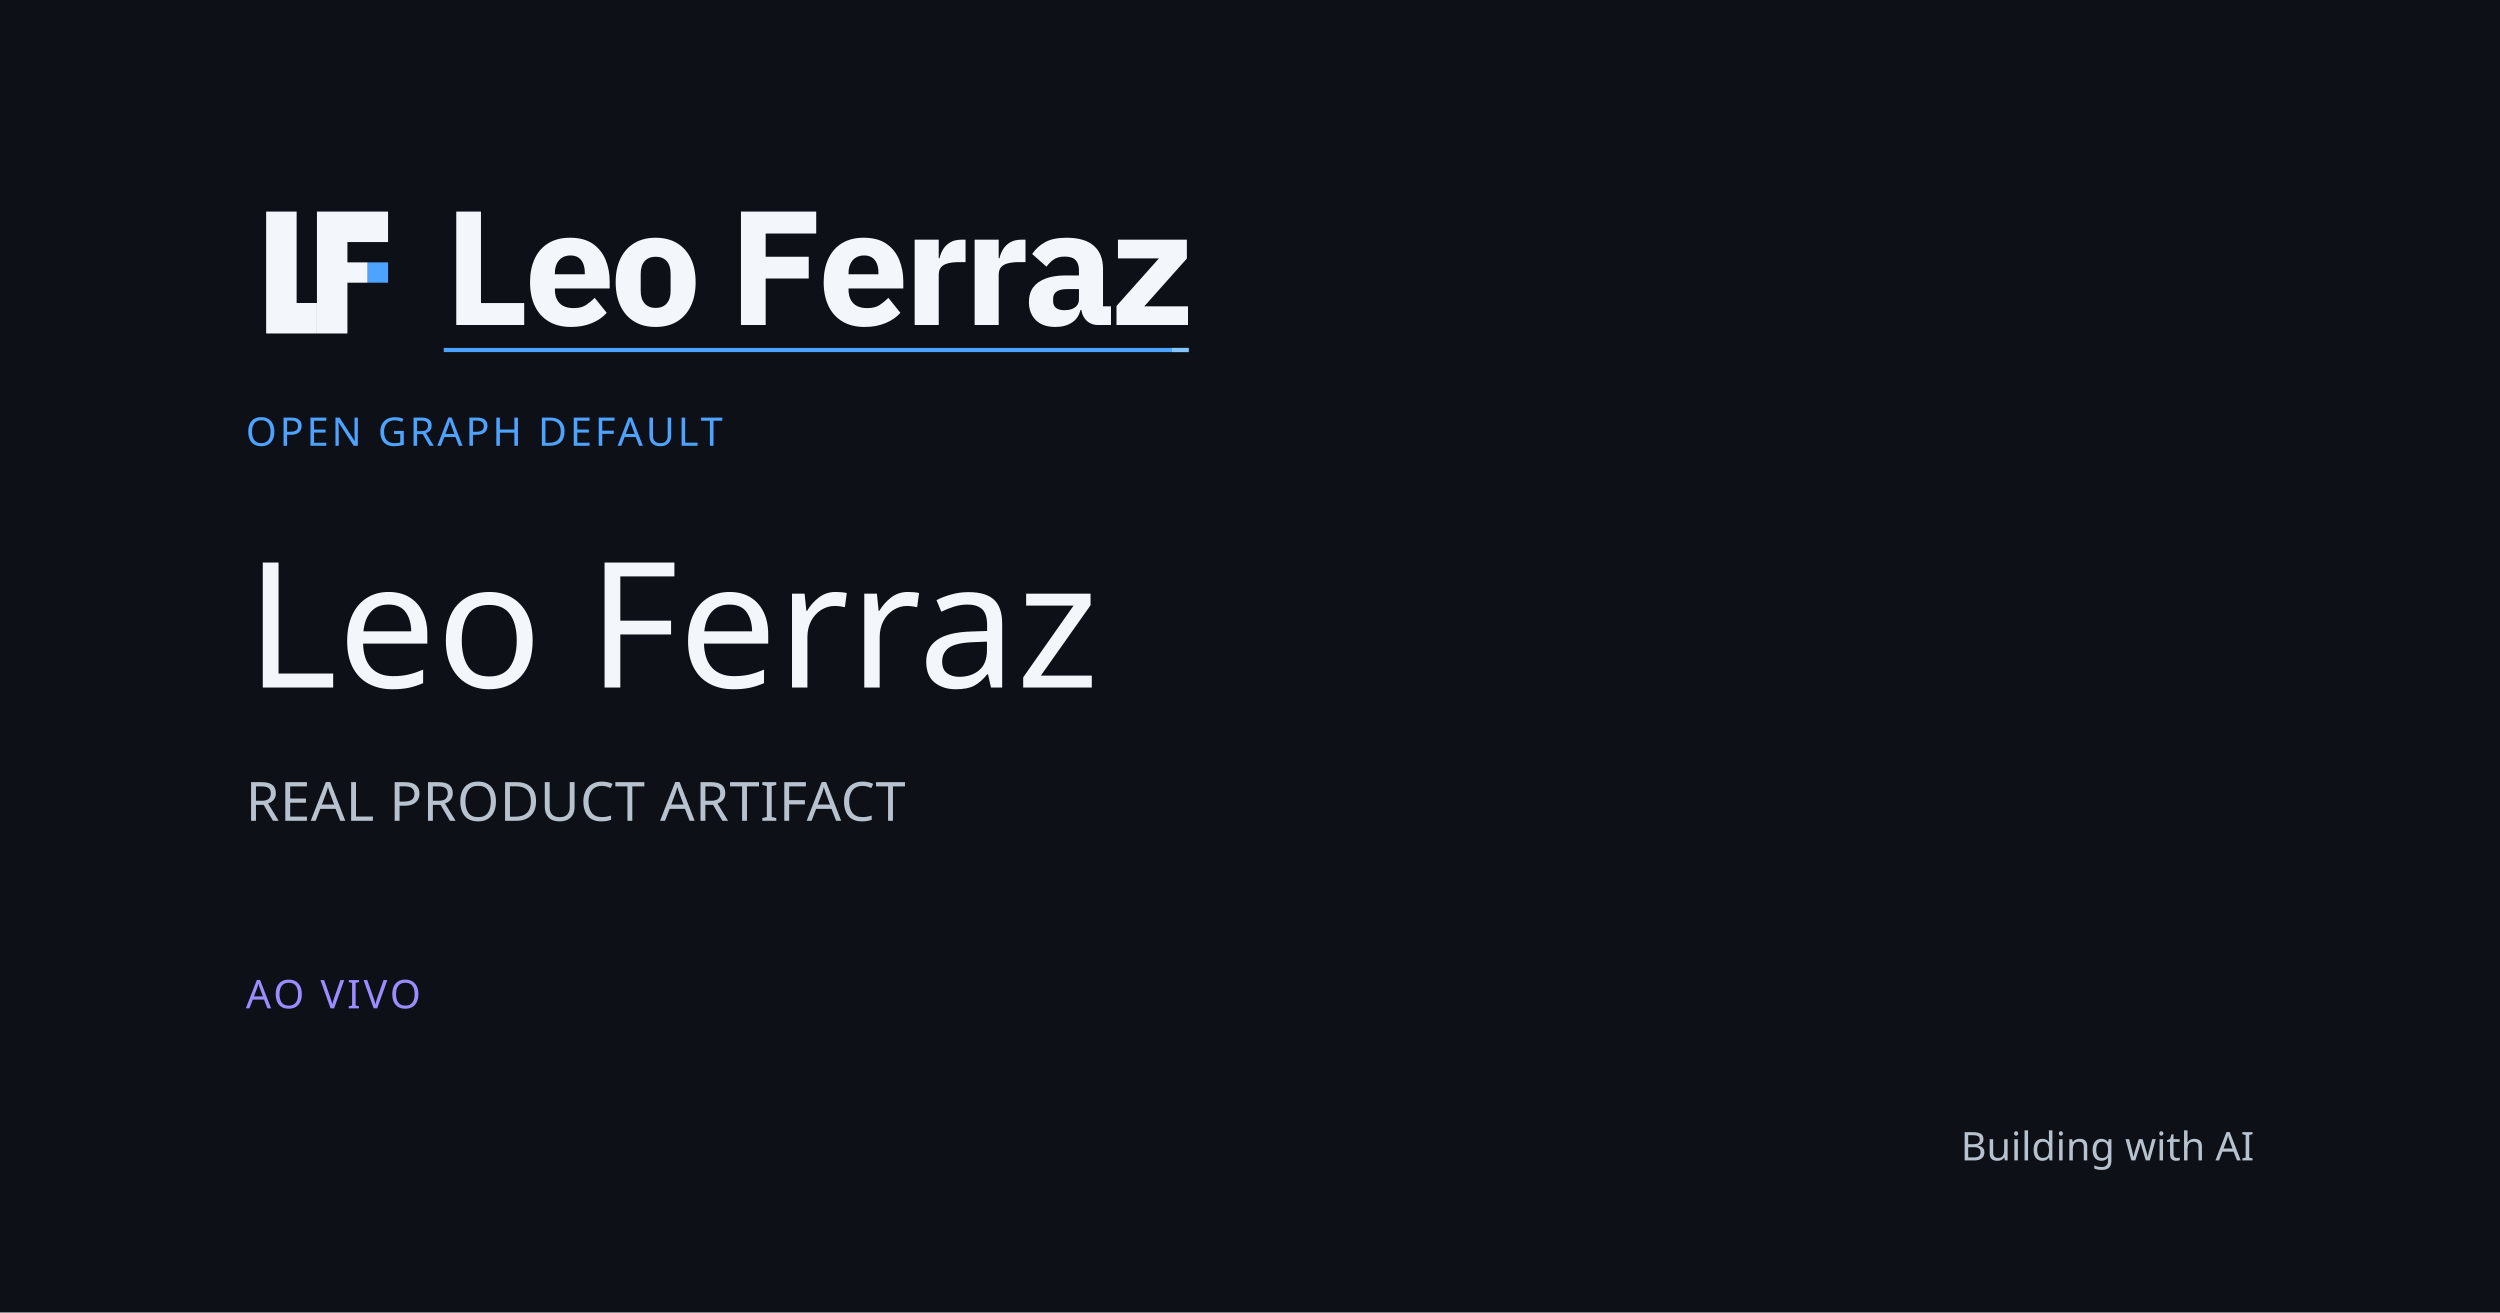
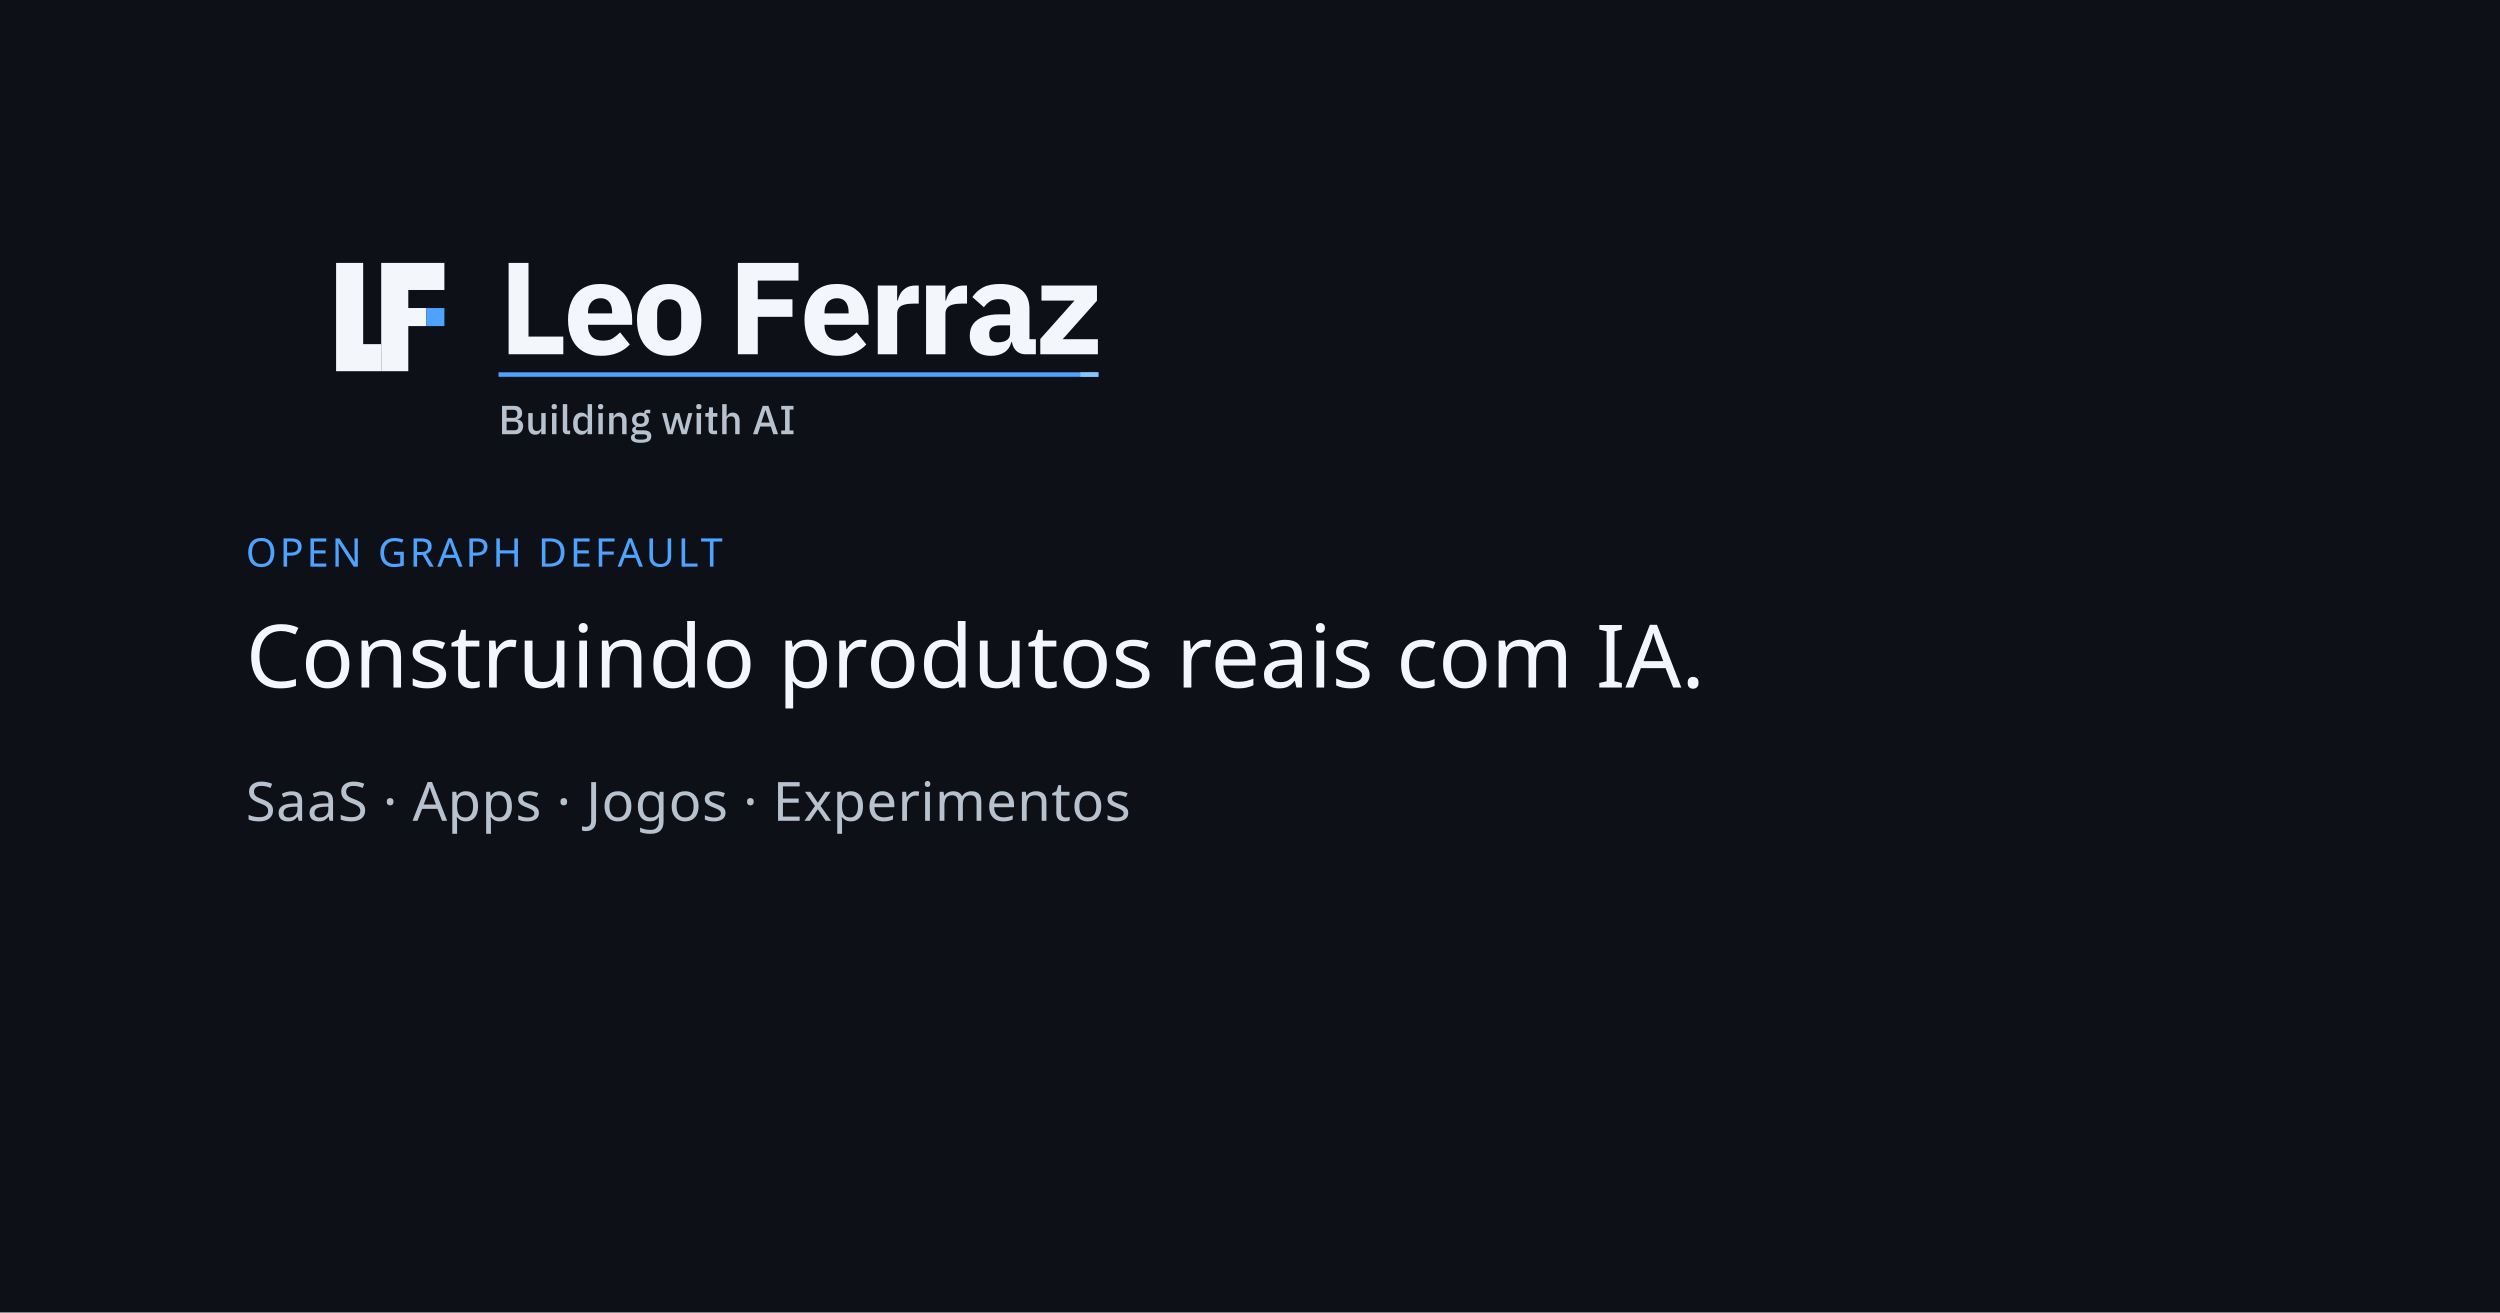
<svg xmlns="http://www.w3.org/2000/svg" viewBox="0 0 1200 630" width="1200" height="630" role="img" aria-labelledby="title">
  <rect width="1200" height="630" fill="#0D1117" />
-   <g data-mark="constructed-lf" transform="translate(118 91.806) scale(1.219)">
-     <path d="M8 8H20V44H28V56H8Z" fill="#F3F6FA" />
-     <path d="M28 8H56V20H40V28H48V36H40V56H28Z" fill="#F3F6FA" />
-     <rect x="48" y="28" width="8" height="8" fill="#4DA3FF" />
+   <g data-signature-variant="descriptor-lockup" transform="translate(118 71) scale(1.083)">
+     <g data-mark="constructed-lf" transform="translate(32 42.966) scale(1)">
+       <path d="M8 8H20V44H28V56H8Z" fill="#F3F6FA" />
+       <path d="M28 8H56V20H40V28H48V36H40V56H28Z" fill="#F3F6FA" />
+       <rect x="48" y="28" width="8" height="8" fill="#4DA3FF" />
+     </g>
+     <path d="M140.71 91.45L116.47 91.45L116.47 50.97L125.28 50.97L125.28 83.62L140.71 83.62Z" fill="#F3F6FA" />
+     <path d="M157.41 92.15Q152.77 92.15 149.5 90.2Q146.22 88.26 144.51 84.66Q142.8 81.07 142.8 76.2Q142.8 71.38 144.45 67.82Q146.1 64.25 149.29 62.28Q152.48 60.3 157.07 60.3Q162.11 60.3 165.22 62.48Q168.32 64.65 169.77 68.19Q171.22 71.73 171.22 75.85L171.22 78.4L151.67 78.4L151.67 78.86Q151.67 81.88 153.33 83.65Q154.98 85.42 158.4 85.42Q161.13 85.42 162.78 84.32Q164.43 83.21 165.88 81.76L170.17 87.1Q168.14 89.42 164.87 90.78Q161.59 92.15 157.41 92.15ZM157.24 66.63Q155.5 66.63 154.25 67.41Q153.01 68.19 152.34 69.58Q151.67 70.98 151.67 72.89L151.67 73.35L162.34 73.35L162.34 72.83Q162.34 70.98 161.79 69.58Q161.24 68.19 160.11 67.41Q158.98 66.63 157.24 66.63Z" fill="#F3F6FA" />
+     <path d="M187.63 92.15Q183.17 92.15 179.98 90.2Q176.79 88.26 175.08 84.66Q173.36 81.07 173.36 76.2Q173.36 71.27 175.08 67.73Q176.79 64.19 179.98 62.25Q183.17 60.3 187.63 60.3Q192.1 60.3 195.29 62.25Q198.48 64.19 200.19 67.73Q201.9 71.27 201.9 76.2Q201.9 81.07 200.19 84.66Q198.48 88.26 195.29 90.2Q192.1 92.15 187.63 92.15ZM187.63 85.36Q190.18 85.36 191.58 83.77Q192.97 82.17 192.97 79.33L192.97 73.12Q192.97 70.22 191.58 68.66Q190.18 67.09 187.63 67.09Q185.14 67.09 183.72 68.66Q182.3 70.22 182.3 73.12L182.3 79.33Q182.3 82.17 183.72 83.77Q185.14 85.36 187.63 85.36Z" fill="#F3F6FA" />
+     <path d="M226.9 91.45L218.08 91.45L218.08 50.97L244.94 50.97L244.94 58.8L226.9 58.8L226.9 67.09L242.27 67.09L242.27 74.86L226.9 74.86Z" fill="#F3F6FA" />
+     <path d="M262.22 92.15Q257.58 92.15 254.3 90.2Q251.03 88.26 249.32 84.66Q247.6 81.07 247.6 76.2Q247.6 71.38 249.26 67.82Q250.91 64.25 254.1 62.28Q257.29 60.3 261.87 60.3Q266.92 60.3 270.02 62.48Q273.12 64.65 274.57 68.19Q276.02 71.73 276.02 75.85L276.02 78.4L256.48 78.4L256.48 78.86Q256.48 81.88 258.13 83.65Q259.78 85.42 263.21 85.42Q265.93 85.42 267.58 84.32Q269.24 83.21 270.69 81.76L274.98 87.1Q272.95 89.42 269.67 90.78Q266.4 92.15 262.22 92.15ZM262.05 66.63Q260.31 66.63 259.06 67.41Q257.81 68.19 257.15 69.58Q256.48 70.98 256.48 72.89L256.48 73.35L267.15 73.35L267.15 72.83Q267.15 70.98 266.6 69.58Q266.05 68.19 264.92 67.41Q263.79 66.63 262.05 66.63Z" fill="#F3F6FA" />
+     <path d="M288.67 91.45L280.08 91.45L280.08 61L288.67 61L288.67 67.61L288.96 67.61Q289.31 65.93 290.23 64.42Q291.16 62.91 292.76 61.96Q294.35 61 296.73 61L298.24 61L298.24 69L296.09 69Q293.6 69 291.95 69.44Q290.29 69.87 289.48 70.86Q288.67 71.85 288.67 73.64Z" fill="#F3F6FA" />
+     <path d="M310.07 91.45L301.49 91.45L301.49 61L310.07 61L310.07 67.61L310.36 67.61Q310.71 65.93 311.64 64.42Q312.56 62.91 314.16 61.96Q315.75 61 318.13 61L319.64 61L319.64 69L317.49 69Q315 69 313.35 69.44Q311.69 69.87 310.88 70.86Q310.07 71.85 310.07 73.64Z" fill="#F3F6FA" />
+     <path d="M350.15 91.45L345.39 91.45Q343.83 91.45 342.46 90.67Q341.1 89.88 340.29 88.35Q339.48 86.81 339.48 84.66L339.48 83.91L341.33 86.11L339.24 86.11Q338.55 89.07 336.17 90.61Q333.79 92.15 330.31 92.15Q325.73 92.15 323.29 89.68Q320.86 87.22 320.86 83.27Q320.86 80.02 322.45 77.94Q324.05 75.85 326.98 74.8Q329.91 73.76 333.91 73.76L338.72 73.76L338.72 71.85Q338.72 69.64 337.56 68.34Q336.4 67.03 333.68 67.03Q331.12 67.03 329.62 68.13Q328.11 69.24 327.12 70.63L322.02 66.1Q323.87 63.38 326.72 61.84Q329.56 60.3 334.31 60.3Q340.75 60.3 344.03 63.18Q347.31 66.05 347.31 71.44L347.31 84.78L350.15 84.78ZM338.72 78.63L334.55 78.63Q332.05 78.63 330.78 79.5Q329.5 80.37 329.5 82.05L329.5 82.92Q329.5 84.55 330.54 85.36Q331.59 86.17 333.5 86.17Q334.95 86.17 336.11 85.77Q337.27 85.36 338 84.49Q338.72 83.62 338.72 82.23Z" fill="#F3F6FA" />
+     <path d="M377.64 91.45L352.12 91.45L352.12 84.66L367.26 67.67L352.64 67.67L352.64 61L377.23 61L377.23 67.73L362.04 84.78L377.64 84.78Z" fill="#F3F6FA" />
+     <path d="M113.55 126.89L113.55 114.33L119.11 114.33Q120.66 114.33 121.56 115.21Q122.46 116.09 122.46 117.57Q122.46 118.5 122.13 119.07Q121.79 119.64 121.3 119.91Q120.8 120.18 120.28 120.23L120.28 120.34Q120.68 120.36 121.13 120.53Q121.58 120.7 121.98 121.04Q122.39 121.38 122.65 121.93Q122.91 122.48 122.91 123.27Q122.91 124.28 122.49 125.11Q122.06 125.94 121.33 126.41Q120.6 126.89 119.67 126.89ZM115.58 121.33L115.58 125.14L119.07 125.14Q119.6 125.14 119.97 124.96Q120.35 124.77 120.56 124.42Q120.77 124.06 120.77 123.54L120.77 122.93Q120.77 122.43 120.56 122.07Q120.35 121.71 119.97 121.52Q119.6 121.33 119.07 121.33ZM115.58 116.07L115.58 119.64L118.73 119.64Q119.24 119.64 119.59 119.47Q119.94 119.29 120.13 118.96Q120.32 118.63 120.32 118.14L120.32 117.57Q120.32 117.1 120.13 116.77Q119.94 116.43 119.59 116.25Q119.24 116.07 118.73 116.07Z" fill="#B7C2CE" />
+     <path d="M130.94 126.89L130.94 125.34L130.85 125.34Q130.59 126.04 129.99 126.58Q129.39 127.11 128.22 127.11Q126.8 127.11 125.99 126.16Q125.18 125.22 125.18 123.49L125.18 117.53L127.14 117.53L127.14 123.24Q127.14 124.32 127.58 124.88Q128.02 125.45 128.92 125.45Q129.44 125.45 129.9 125.27Q130.36 125.09 130.65 124.73Q130.94 124.37 130.94 123.83L130.94 117.53L132.9 117.53L132.9 126.89Z" fill="#B7C2CE" />
+     <path d="M136.7 115.86Q136.08 115.86 135.8 115.57Q135.53 115.28 135.53 114.83L135.53 114.52Q135.53 114.07 135.8 113.79Q136.08 113.5 136.7 113.5Q137.31 113.5 137.58 113.79Q137.85 114.07 137.85 114.52L137.85 114.83Q137.85 115.28 137.58 115.57Q137.31 115.86 136.7 115.86ZM135.71 126.89L135.71 117.53L137.67 117.53L137.67 126.89Z" fill="#B7C2CE" />
+     <path d="M143.73 126.89L142.49 126.89Q141.48 126.89 140.98 126.36Q140.48 125.83 140.48 124.93L140.48 113.57L142.44 113.57L142.44 125.29L143.73 125.29Z" fill="#B7C2CE" />
+     <path d="M151.49 126.89L151.49 125.34L151.4 125.34Q151.08 126.17 150.39 126.64Q149.71 127.11 148.77 127.11Q147.6 127.11 146.77 126.52Q145.93 125.94 145.49 124.84Q145.05 123.74 145.05 122.21Q145.05 120.66 145.49 119.57Q145.93 118.48 146.77 117.9Q147.6 117.31 148.77 117.31Q149.71 117.31 150.41 117.77Q151.11 118.23 151.4 119.08L151.49 119.08L151.49 113.57L153.45 113.57L153.45 126.89ZM149.37 125.45Q149.96 125.45 150.44 125.24Q150.92 125.04 151.2 124.67Q151.49 124.3 151.49 123.76L151.49 120.59Q151.49 120.1 151.2 119.74Q150.92 119.38 150.44 119.19Q149.96 118.99 149.37 118.99Q148.36 118.99 147.74 119.65Q147.12 120.32 147.12 121.4L147.12 123.02Q147.12 124.1 147.74 124.78Q148.36 125.45 149.37 125.45Z" fill="#B7C2CE" />
+     <path d="M157.25 115.86Q156.64 115.86 156.36 115.57Q156.08 115.28 156.08 114.83L156.08 114.52Q156.08 114.07 156.36 113.79Q156.64 113.5 157.25 113.5Q157.86 113.5 158.13 113.79Q158.4 114.07 158.4 114.52L158.4 114.83Q158.4 115.28 158.13 115.57Q157.86 115.86 157.25 115.86ZM156.26 126.89L156.26 117.53L158.22 117.53L158.22 126.89Z" fill="#B7C2CE" />
+     <path d="M162.99 126.89L161.03 126.89L161.03 117.53L162.99 117.53L162.99 119.08L163.08 119.08Q163.39 118.32 164.01 117.82Q164.63 117.31 165.71 117.31Q167.15 117.31 167.95 118.27Q168.75 119.22 168.75 120.95L168.75 126.89L166.79 126.89L166.79 121.18Q166.79 120.09 166.37 119.54Q165.95 118.99 165.03 118.99Q164.51 118.99 164.05 119.16Q163.59 119.33 163.29 119.69Q162.99 120.05 162.99 120.59Z" fill="#B7C2CE" />
+     <path d="M179.7 127.77Q179.7 128.74 179.2 129.4Q178.71 130.06 177.66 130.38Q176.62 130.71 174.93 130.71Q173.42 130.71 172.47 130.44Q171.53 130.17 171.1 129.66Q170.68 129.16 170.68 128.46Q170.68 127.68 171.1 127.24Q171.53 126.8 172.28 126.66L172.28 126.46Q171.76 126.3 171.49 125.92Q171.22 125.54 171.22 125.02Q171.22 124.3 171.71 123.91Q172.21 123.52 172.89 123.36L172.89 123.29Q172.05 122.89 171.61 122.17Q171.17 121.45 171.17 120.52Q171.17 119.56 171.61 118.84Q172.05 118.12 172.89 117.72Q173.72 117.31 174.89 117.31Q175.38 117.31 175.8 117.39Q176.22 117.46 176.6 117.6L176.6 117.35Q176.6 116.72 176.91 116.38Q177.21 116.04 177.83 116.04L179.25 116.04L179.25 117.6L177.36 117.6L177.36 117.98Q177.99 118.41 178.32 119.06Q178.65 119.71 178.65 120.52Q178.65 121.45 178.21 122.17Q177.77 122.89 176.93 123.29Q176.1 123.69 174.91 123.69Q174.57 123.69 174.25 123.65Q173.94 123.61 173.69 123.54Q173.34 123.67 173.07 123.89Q172.8 124.12 172.8 124.48Q172.8 124.86 173.14 125.02Q173.47 125.18 174.1 125.18L176.4 125.18Q178.13 125.18 178.92 125.86Q179.7 126.55 179.7 127.77ZM177.86 127.99Q177.86 127.48 177.48 127.21Q177.09 126.93 176.13 126.93L172.97 126.93Q172.64 127.11 172.49 127.39Q172.34 127.66 172.34 128.01Q172.34 128.56 172.79 128.92Q173.24 129.28 174.33 129.28L175.56 129.28Q176.71 129.28 177.29 128.96Q177.86 128.64 177.86 127.99ZM174.91 122.28Q175.77 122.28 176.25 121.89Q176.73 121.49 176.73 120.7L176.73 120.32Q176.73 119.53 176.25 119.13Q175.77 118.74 174.91 118.74Q174.05 118.74 173.57 119.13Q173.09 119.53 173.09 120.32L173.09 120.7Q173.09 121.49 173.57 121.89Q174.05 122.28 174.91 122.28Z" fill="#B7C2CE" />
+     <path d="M187.02 126.89L184.47 117.53L186.38 117.53L187.33 121.45L188.18 125.02L188.23 125.02L189.2 121.45L190.34 117.53L192.1 117.53L193.25 121.45L194.24 125.02L194.3 125.02L195.12 121.45L196.1 117.53L197.91 117.53L195.39 126.89L193.18 126.89L191.94 122.62L191.2 119.96L191.15 119.96L190.43 122.62L189.18 126.89Z" fill="#B7C2CE" />
+     <path d="M200.78 115.86Q200.16 115.86 199.89 115.57Q199.61 115.28 199.61 114.83L199.61 114.52Q199.61 114.07 199.89 113.79Q200.16 113.5 200.78 113.5Q201.39 113.5 201.66 113.79Q201.93 114.07 201.93 114.52L201.93 114.83Q201.93 115.28 201.66 115.57Q201.39 115.86 200.78 115.86ZM199.79 126.89L199.79 117.53L201.75 117.53L201.75 126.89Z" fill="#B7C2CE" />
+     <path d="M208.86 126.89L207.15 126.89Q206.14 126.89 205.61 126.34Q205.08 125.79 205.08 124.84L205.08 119.13L203.62 119.13L203.62 117.53L204.41 117.53Q204.9 117.53 205.09 117.31Q205.28 117.1 205.28 116.61L205.28 114.97L207.04 114.97L207.04 117.53L209 117.53L209 119.13L207.04 119.13L207.04 125.29L208.86 125.29Z" fill="#B7C2CE" />
+     <path d="M211.13 126.89L211.13 113.57L213.09 113.57L213.09 119.08L213.18 119.08Q213.48 118.32 214.11 117.82Q214.73 117.31 215.81 117.31Q217.25 117.31 218.05 118.27Q218.85 119.22 218.85 120.95L218.85 126.89L216.89 126.89L216.89 121.18Q216.89 120.09 216.46 119.54Q216.04 118.99 215.12 118.99Q214.6 118.99 214.14 119.16Q213.68 119.33 213.39 119.69Q213.09 120.05 213.09 120.59L213.09 126.89Z" fill="#B7C2CE" />
+     <path d="M235.89 126.89L233.77 126.89L232.67 123.49L227.97 123.49L226.86 126.89L224.81 126.89L229.09 114.33L231.63 114.33ZM232.17 121.74L230.93 118.02L230.35 116.2L230.26 116.2L229.68 118.02L228.44 121.74Z" fill="#B7C2CE" />
+     <path d="M242.73 126.89L237.3 126.89L237.3 125.23L238.99 125.23L238.99 115.98L237.3 115.98L237.3 114.33L242.73 114.33L242.73 115.98L241.02 115.98L241.02 125.23L242.73 125.23Z" fill="#B7C2CE" />
+     <rect data-accent="underline-line" x="112" y="99.45" width="265.872" height="2" fill="#4DA3FF" />
+     <rect data-accent="underline-terminal" x="369.872" y="99.45" width="8" height="2" fill="#86C5FF" />
  </g>
-   <path d="M251.61 156L219.01 156L219.01 101.56L230.86 101.56L230.86 145.47L251.61 145.47Z" fill="#F3F6FA" />
-   <path d="M274.07 156.94Q267.83 156.94 263.43 154.32Q259.02 151.71 256.72 146.87Q254.42 142.04 254.42 135.49Q254.42 129.01 256.64 124.22Q258.86 119.42 263.15 116.77Q267.44 114.11 273.61 114.11Q280.39 114.11 284.57 117.04Q288.74 119.96 290.69 124.72Q292.64 129.48 292.64 135.02L292.64 138.45L266.35 138.45L266.35 139.07Q266.35 143.13 268.58 145.51Q270.8 147.89 275.4 147.89Q279.07 147.89 281.29 146.41Q283.51 144.92 285.46 142.97L291.23 150.15Q288.5 153.27 284.1 155.1Q279.69 156.94 274.07 156.94ZM273.84 122.62Q271.5 122.62 269.82 123.67Q268.15 124.72 267.25 126.59Q266.35 128.47 266.35 131.04L266.35 131.66L280.7 131.66L280.7 130.96Q280.7 128.47 279.96 126.59Q279.22 124.72 277.7 123.67Q276.18 122.62 273.84 122.62Z" fill="#F3F6FA" />
-   <path d="M314.71 156.94Q308.71 156.94 304.42 154.32Q300.13 151.71 297.83 146.87Q295.52 142.04 295.52 135.49Q295.52 128.86 297.83 124.1Q300.13 119.34 304.42 116.73Q308.71 114.11 314.71 114.11Q320.72 114.11 325.01 116.73Q329.3 119.34 331.6 124.1Q333.9 128.86 333.9 135.49Q333.9 142.04 331.6 146.87Q329.3 151.71 325.01 154.32Q320.72 156.94 314.71 156.94ZM314.71 147.81Q318.14 147.81 320.02 145.67Q321.89 143.52 321.89 139.7L321.89 131.35Q321.89 127.45 320.02 125.35Q318.14 123.24 314.71 123.24Q311.36 123.24 309.45 125.35Q307.54 127.45 307.54 131.35L307.54 139.7Q307.54 143.52 309.45 145.67Q311.36 147.81 314.71 147.81Z" fill="#F3F6FA" />
-   <path d="M367.52 156L355.66 156L355.66 101.56L391.78 101.56L391.78 112.09L367.52 112.09L367.52 123.24L388.19 123.24L388.19 133.69L367.52 133.69Z" fill="#F3F6FA" />
-   <path d="M415.02 156.94Q408.78 156.94 404.37 154.32Q399.97 151.71 397.67 146.87Q395.36 142.04 395.36 135.49Q395.36 129.01 397.59 124.22Q399.81 119.42 404.1 116.77Q408.39 114.11 414.55 114.11Q421.34 114.11 425.51 117.04Q429.68 119.96 431.63 124.72Q433.58 129.48 433.58 135.02L433.58 138.45L407.3 138.45L407.3 139.07Q407.3 143.13 409.52 145.51Q411.74 147.89 416.35 147.89Q420.01 147.89 422.23 146.41Q424.46 144.92 426.41 142.97L432.18 150.15Q429.45 153.27 425.04 155.1Q420.64 156.94 415.02 156.94ZM414.79 122.62Q412.45 122.62 410.77 123.67Q409.09 124.72 408.2 126.59Q407.3 128.47 407.3 131.04L407.3 131.66L421.65 131.66L421.65 130.96Q421.65 128.47 420.91 126.59Q420.17 124.72 418.65 123.67Q417.13 122.62 414.79 122.62Z" fill="#F3F6FA" />
-   <path d="M450.59 156L439.04 156L439.04 115.05L450.59 115.05L450.59 123.94L450.98 123.94Q451.45 121.68 452.69 119.65Q453.94 117.62 456.09 116.34Q458.23 115.05 461.43 115.05L463.46 115.05L463.46 125.81L460.57 125.81Q457.22 125.81 455 126.4Q452.77 126.98 451.68 128.31Q450.59 129.64 450.59 132.05Z" fill="#F3F6FA" />
-   <path d="M479.37 156L467.83 156L467.83 115.05L479.37 115.05L479.37 123.94L479.76 123.94Q480.23 121.68 481.48 119.65Q482.72 117.62 484.87 116.34Q487.01 115.05 490.21 115.05L492.24 115.05L492.24 125.81L489.35 125.81Q486 125.81 483.78 126.4Q481.55 126.98 480.46 128.31Q479.37 129.64 479.37 132.05Z" fill="#F3F6FA" />
-   <path d="M533.27 156L526.87 156Q524.77 156 522.93 154.95Q521.1 153.89 520.01 151.83Q518.92 149.76 518.92 146.87L518.92 145.86L521.41 148.82L518.6 148.82Q517.67 152.8 514.47 154.87Q511.27 156.94 506.59 156.94Q500.43 156.94 497.15 153.62Q493.88 150.31 493.88 145Q493.88 140.63 496.02 137.83Q498.17 135.02 502.11 133.61Q506.05 132.21 511.43 132.21L517.9 132.21L517.9 129.64Q517.9 126.67 516.34 124.92Q514.78 123.16 511.12 123.16Q507.68 123.16 505.66 124.64Q503.63 126.13 502.3 128L495.44 121.91Q497.93 118.25 501.76 116.18Q505.58 114.11 511.97 114.11Q520.63 114.11 525.04 117.98Q529.45 121.84 529.45 129.09L529.45 147.03L533.27 147.03ZM517.9 138.76L512.29 138.76Q508.93 138.76 507.22 139.93Q505.5 141.1 505.5 143.36L505.5 144.53Q505.5 146.72 506.9 147.81Q508.31 148.9 510.88 148.9Q512.83 148.9 514.39 148.36Q515.95 147.81 516.93 146.64Q517.9 145.47 517.9 143.6Z" fill="#F3F6FA" />
-   <path d="M570.24 156L535.92 156L535.92 146.87L556.28 124.02L536.62 124.02L536.62 115.05L569.69 115.05L569.69 124.1L549.26 147.03L570.24 147.03Z" fill="#F3F6FA" />
-   <rect data-accent="underline-line" x="213" y="167" width="357.552" height="2" fill="#4DA3FF" />
-   <rect data-accent="underline-terminal" x="562.552" y="167" width="8" height="2" fill="#86C5FF" />
-   <text x="118" y="214" fill="#4DA3FF" font-family="IBM Plex Mono" font-size="19px" font-weight="500" text-anchor="start" letter-spacing="0.075em">OPEN GRAPH DEFAULT</text>
-   <text x="118" y="330" fill="#F3F6FA" font-family="IBM Plex Sans" font-size="84px" font-weight="500" text-anchor="start" letter-spacing="0em">Leo Ferraz</text>
-   <text x="118" y="394" fill="#B7C2CE" font-family="IBM Plex Mono" font-size="26px" font-weight="500" text-anchor="start" letter-spacing="0.01em">REAL PRODUCT ARTIFACT</text>
-   <text x="118" y="484" fill="#9B8CFF" font-family="IBM Plex Mono" font-size="19px" font-weight="500" text-anchor="start" letter-spacing="0.075em">AO VIVO</text>
-   <text x="1082" y="557" fill="#B7C2CE" font-family="IBM Plex Mono" font-size="19px" font-weight="500" text-anchor="end" letter-spacing="0em">Building with AI</text>
+   <text x="118" y="272" fill="#4DA3FF" font-family="IBM Plex Mono" font-size="19px" font-weight="500" text-anchor="start" letter-spacing="0.075em">OPEN GRAPH DEFAULT</text>
+   <text x="118" y="330" fill="#F3F6FA" font-family="IBM Plex Sans" font-size="42px" font-weight="500" text-anchor="start" letter-spacing="0em">Construindo produtos reais com IA.</text>
+   <text x="118" y="394" fill="#B7C2CE" font-family="IBM Plex Mono" font-size="26px" font-weight="500" text-anchor="start" letter-spacing="0.01em">SaaS · Apps · Jogos · Experimentos</text>
</svg>
